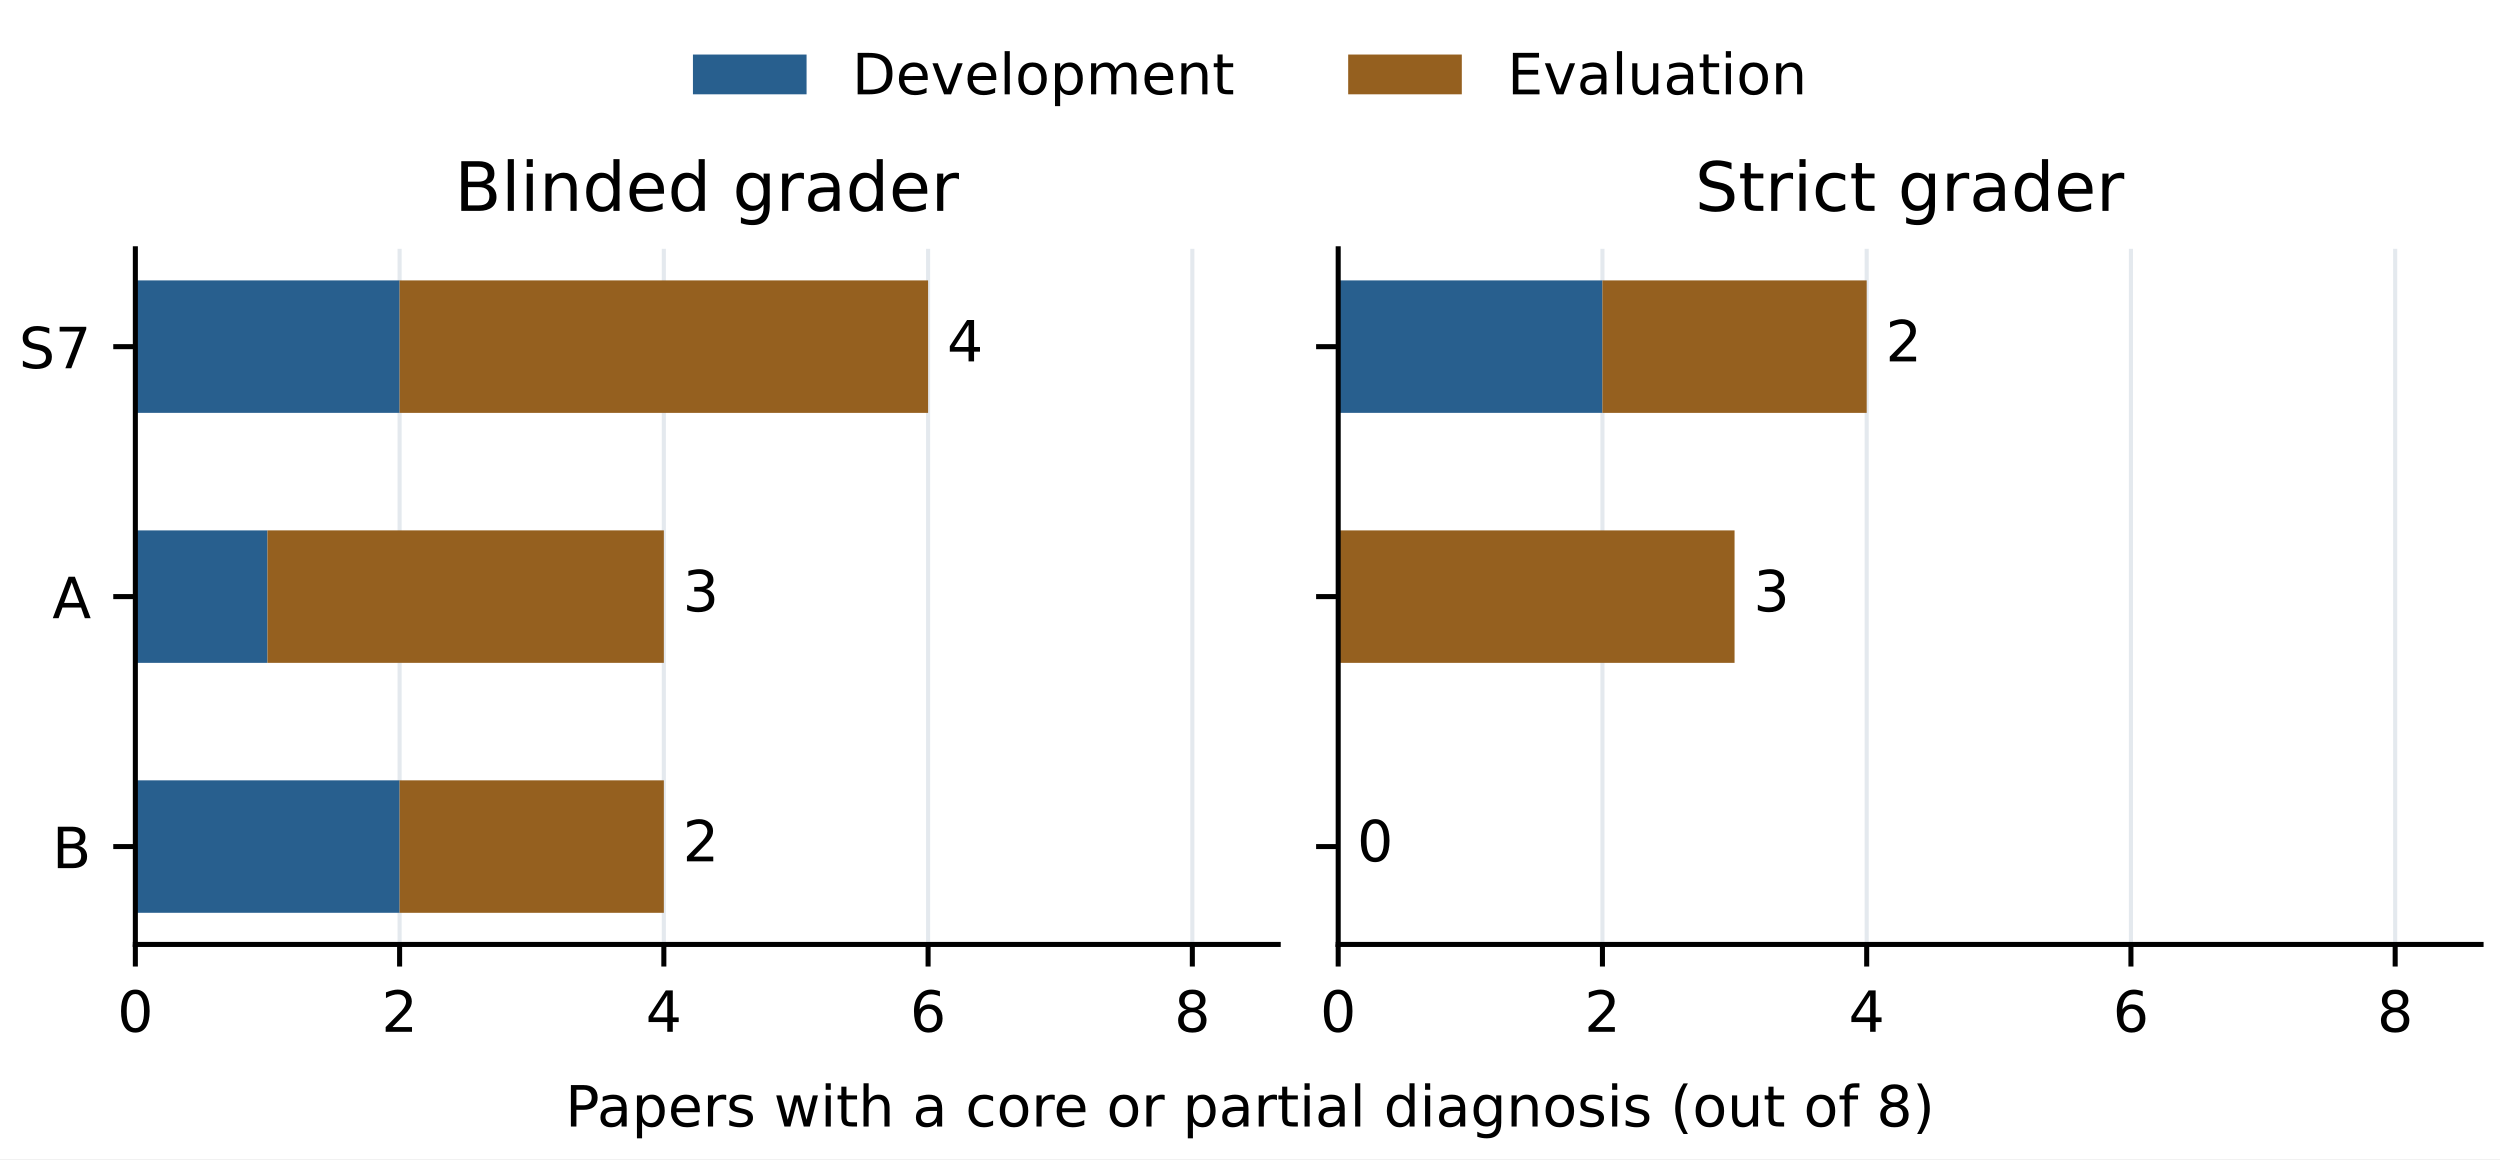
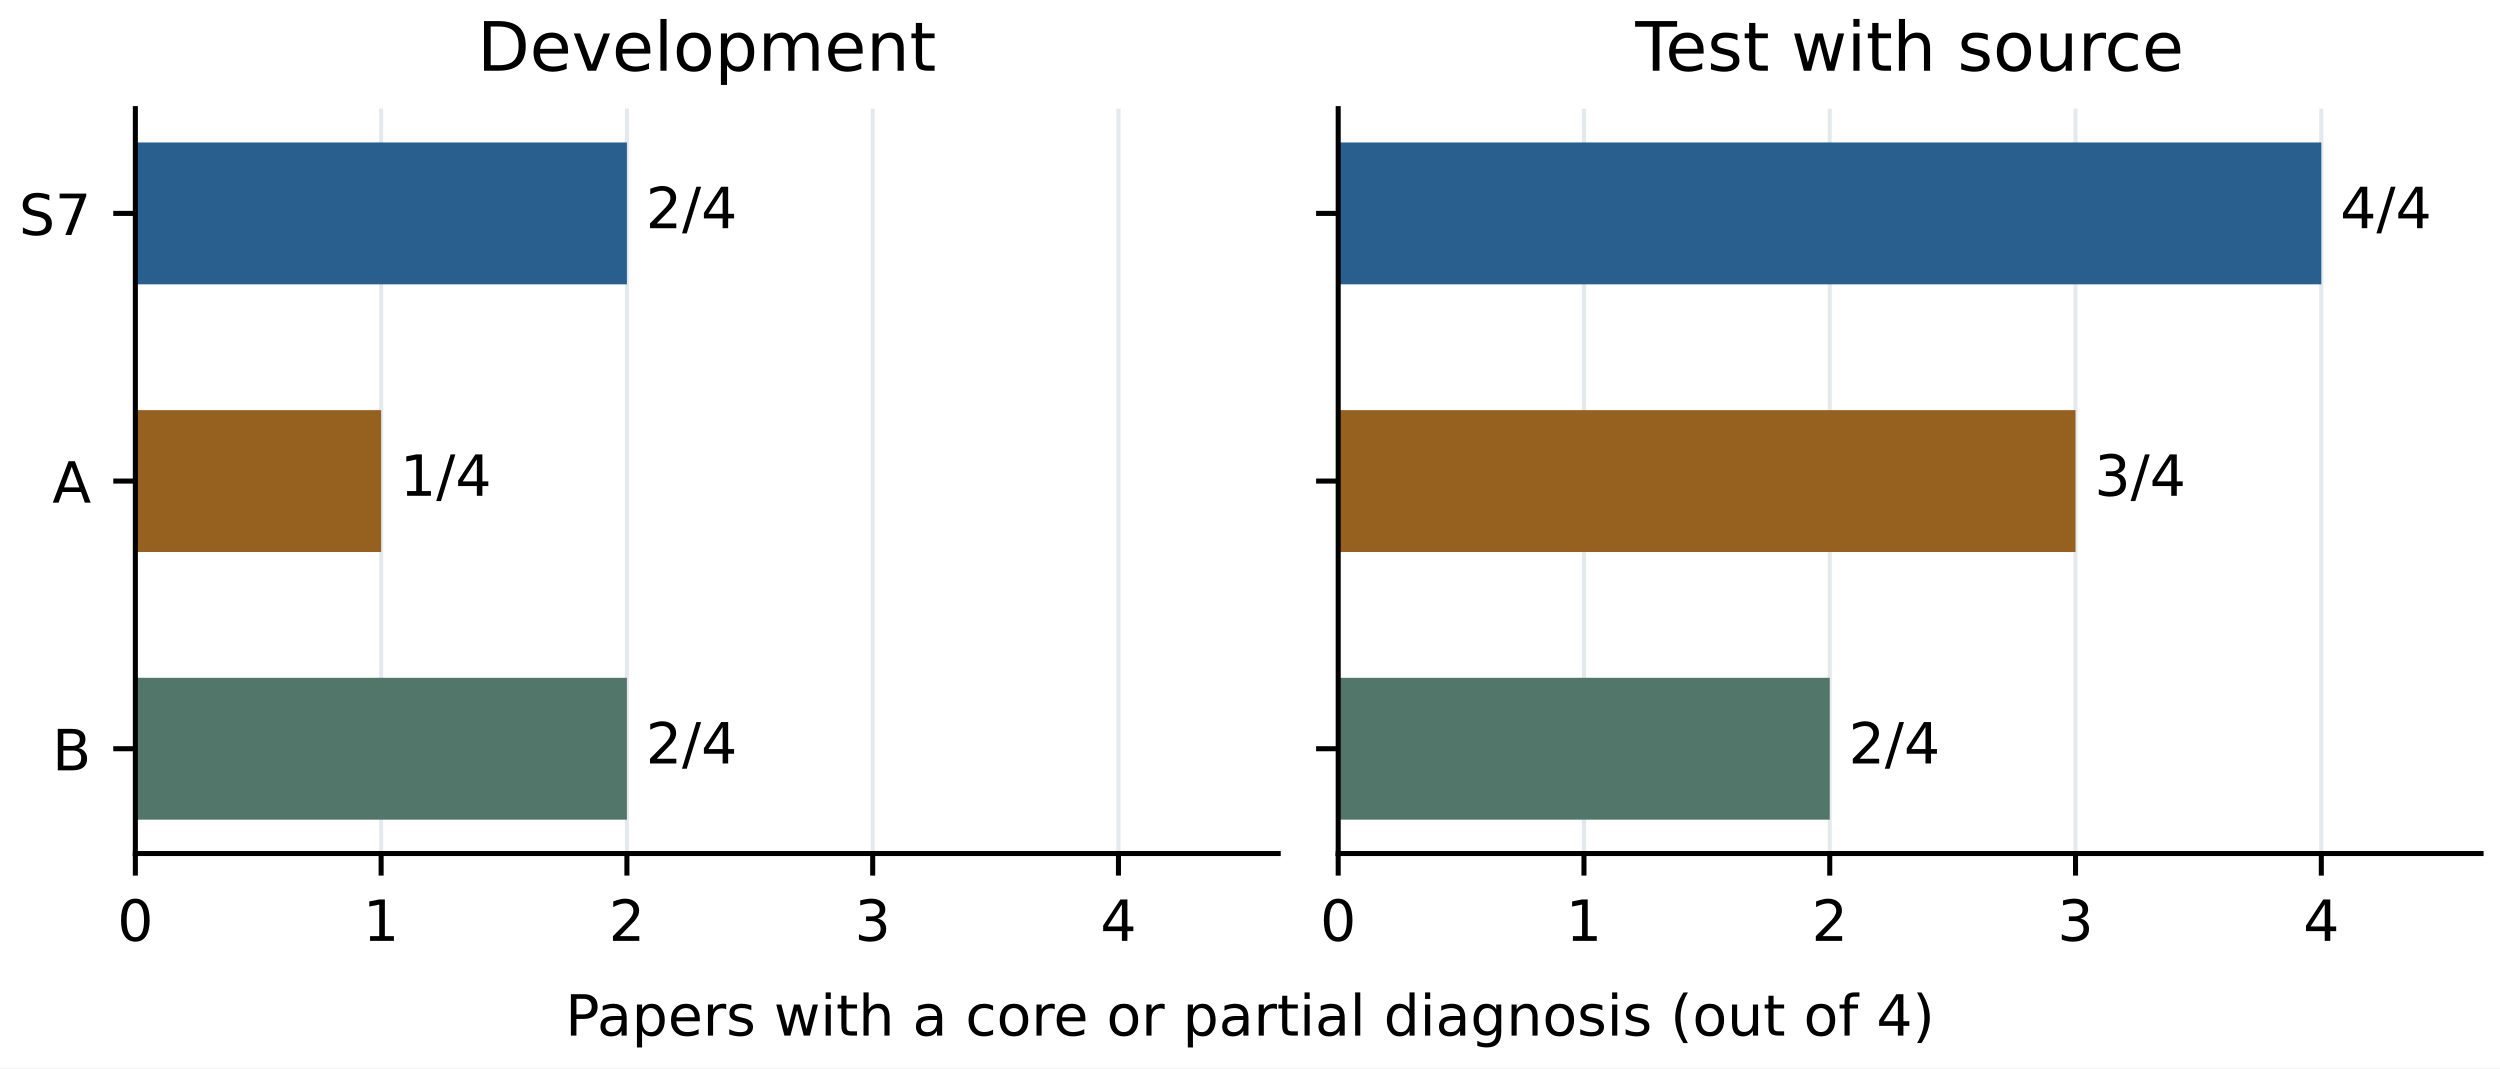
- <svg xmlns="http://www.w3.org/2000/svg" xmlns:xlink="http://www.w3.org/1999/xlink" width="396pt" height="183.6pt" viewBox="0 0 396 183.6" version="1.1">
+ <svg xmlns="http://www.w3.org/2000/svg" xmlns:xlink="http://www.w3.org/1999/xlink" width="396pt" height="169.2pt" viewBox="0 0 396 169.2" version="1.1">
  <defs>
    <style type="text/css">*{stroke-linejoin: round; stroke-linecap: butt}</style>
  </defs>
  <g id="figure_1">
    <g id="patch_1">
-       <path d="M 0 183.6 L 396 183.6 L 396 0 L 0 0 z " style="fill: #ffffff" />
+       <path d="M 0 169.2 L 396 169.2 L 396 0 L 0 0 z " style="fill: #ffffff" />
    </g>
    <g id="axes_1">
      <g id="patch_2">
-         <path d="M 21.44 149.599 L 202.47 149.599 L 202.47 39.408 L 21.44 39.408 z " style="fill: #ffffff" />
+         <path d="M 21.44 135.199 L 202.47 135.199 L 202.47 17.207 L 21.44 17.207 z " style="fill: #ffffff" />
      </g>
      <g id="matplotlib.axis_1">
        <g id="xtick_1">
          <g id="line2d_1">
-             <path d="M 21.44 149.599 L 21.44 39.408 " clip-path="url(#pde6e6557c4)" style="fill: none; stroke: #e4e9ee; stroke-width: 0.65; stroke-linecap: square" />
+             <path d="M 21.44 135.199 L 21.44 17.207 " clip-path="url(#p484ca20b73)" style="fill: none; stroke: #e4e9ee; stroke-width: 0.65; stroke-linecap: square" />
          </g>
          <g id="line2d_2">
            <defs>
              <path id="mcdb3ea5ae1" d="M 0 0 L 0 3.5 " style="stroke: #000000; stroke-width: 0.8" />
            </defs>
            <g>
-               <use xlink:href="#mcdb3ea5ae1" x="21.44" y="149.599" style="stroke: #000000; stroke-width: 0.8" />
+               <use xlink:href="#mcdb3ea5ae1" x="21.44" y="135.199" style="stroke: #000000; stroke-width: 0.8" />
            </g>
          </g>
          <g id="text_1">
-             <text style="font-size: 9px; font-family: 'DejaVu Sans', 'Bitstream Vera Sans', 'Computer Modern Sans Serif', 'Lucida Grande', 'Verdana', 'Geneva', 'Lucid', 'Arial', 'Helvetica', 'Avant Garde', sans-serif; text-anchor: middle" x="21.44" y="163.436" transform="rotate(-0 21.44008 163.4365)">0</text>
+             <text style="font-size: 9px; font-family: 'DejaVu Sans', 'Bitstream Vera Sans', 'Computer Modern Sans Serif', 'Lucida Grande', 'Verdana', 'Geneva', 'Lucid', 'Arial', 'Helvetica', 'Avant Garde', sans-serif; text-anchor: middle" x="21.44" y="149.036" transform="rotate(-0 21.44008 149.0365)">0</text>
          </g>
        </g>
        <g id="xtick_2">
          <g id="line2d_3">
-             <path d="M 63.297 149.599 L 63.297 39.408 " clip-path="url(#pde6e6557c4)" style="fill: none; stroke: #e4e9ee; stroke-width: 0.65; stroke-linecap: square" />
+             <path d="M 60.371 135.199 L 60.371 17.207 " clip-path="url(#p484ca20b73)" style="fill: none; stroke: #e4e9ee; stroke-width: 0.65; stroke-linecap: square" />
          </g>
          <g id="line2d_4">
            <g>
-               <use xlink:href="#mcdb3ea5ae1" x="63.297" y="149.599" style="stroke: #000000; stroke-width: 0.8" />
+               <use xlink:href="#mcdb3ea5ae1" x="60.371" y="135.199" style="stroke: #000000; stroke-width: 0.8" />
            </g>
          </g>
          <g id="text_2">
-             <text style="font-size: 9px; font-family: 'DejaVu Sans', 'Bitstream Vera Sans', 'Computer Modern Sans Serif', 'Lucida Grande', 'Verdana', 'Geneva', 'Lucid', 'Arial', 'Helvetica', 'Avant Garde', sans-serif; text-anchor: middle" x="63.297" y="163.436" transform="rotate(-0 63.29664 163.4365)">2</text>
+             <text style="font-size: 9px; font-family: 'DejaVu Sans', 'Bitstream Vera Sans', 'Computer Modern Sans Serif', 'Lucida Grande', 'Verdana', 'Geneva', 'Lucid', 'Arial', 'Helvetica', 'Avant Garde', sans-serif; text-anchor: middle" x="60.371" y="149.036" transform="rotate(-0 60.37118 149.0365)">1</text>
          </g>
        </g>
        <g id="xtick_3">
          <g id="line2d_5">
-             <path d="M 105.153 149.599 L 105.153 39.408 " clip-path="url(#pde6e6557c4)" style="fill: none; stroke: #e4e9ee; stroke-width: 0.65; stroke-linecap: square" />
+             <path d="M 99.302 135.199 L 99.302 17.207 " clip-path="url(#p484ca20b73)" style="fill: none; stroke: #e4e9ee; stroke-width: 0.65; stroke-linecap: square" />
          </g>
          <g id="line2d_6">
            <g>
-               <use xlink:href="#mcdb3ea5ae1" x="105.153" y="149.599" style="stroke: #000000; stroke-width: 0.8" />
+               <use xlink:href="#mcdb3ea5ae1" x="99.302" y="135.199" style="stroke: #000000; stroke-width: 0.8" />
            </g>
          </g>
          <g id="text_3">
-             <text style="font-size: 9px; font-family: 'DejaVu Sans', 'Bitstream Vera Sans', 'Computer Modern Sans Serif', 'Lucida Grande', 'Verdana', 'Geneva', 'Lucid', 'Arial', 'Helvetica', 'Avant Garde', sans-serif; text-anchor: middle" x="105.153" y="163.436" transform="rotate(-0 105.1532 163.4365)">4</text>
+             <text style="font-size: 9px; font-family: 'DejaVu Sans', 'Bitstream Vera Sans', 'Computer Modern Sans Serif', 'Lucida Grande', 'Verdana', 'Geneva', 'Lucid', 'Arial', 'Helvetica', 'Avant Garde', sans-serif; text-anchor: middle" x="99.302" y="149.036" transform="rotate(-0 99.30228 149.0365)">2</text>
          </g>
        </g>
        <g id="xtick_4">
          <g id="line2d_7">
-             <path d="M 147.01 149.599 L 147.01 39.408 " clip-path="url(#pde6e6557c4)" style="fill: none; stroke: #e4e9ee; stroke-width: 0.65; stroke-linecap: square" />
+             <path d="M 138.233 135.199 L 138.233 17.207 " clip-path="url(#p484ca20b73)" style="fill: none; stroke: #e4e9ee; stroke-width: 0.65; stroke-linecap: square" />
          </g>
          <g id="line2d_8">
            <g>
-               <use xlink:href="#mcdb3ea5ae1" x="147.01" y="149.599" style="stroke: #000000; stroke-width: 0.8" />
+               <use xlink:href="#mcdb3ea5ae1" x="138.233" y="135.199" style="stroke: #000000; stroke-width: 0.8" />
            </g>
          </g>
          <g id="text_4">
-             <text style="font-size: 9px; font-family: 'DejaVu Sans', 'Bitstream Vera Sans', 'Computer Modern Sans Serif', 'Lucida Grande', 'Verdana', 'Geneva', 'Lucid', 'Arial', 'Helvetica', 'Avant Garde', sans-serif; text-anchor: middle" x="147.01" y="163.436" transform="rotate(-0 147.0097 163.4365)">6</text>
+             <text style="font-size: 9px; font-family: 'DejaVu Sans', 'Bitstream Vera Sans', 'Computer Modern Sans Serif', 'Lucida Grande', 'Verdana', 'Geneva', 'Lucid', 'Arial', 'Helvetica', 'Avant Garde', sans-serif; text-anchor: middle" x="138.233" y="149.036" transform="rotate(-0 138.2334 149.0365)">3</text>
          </g>
        </g>
        <g id="xtick_5">
          <g id="line2d_9">
-             <path d="M 188.866 149.599 L 188.866 39.408 " clip-path="url(#pde6e6557c4)" style="fill: none; stroke: #e4e9ee; stroke-width: 0.65; stroke-linecap: square" />
+             <path d="M 177.164 135.199 L 177.164 17.207 " clip-path="url(#p484ca20b73)" style="fill: none; stroke: #e4e9ee; stroke-width: 0.65; stroke-linecap: square" />
          </g>
          <g id="line2d_10">
            <g>
-               <use xlink:href="#mcdb3ea5ae1" x="188.866" y="149.599" style="stroke: #000000; stroke-width: 0.8" />
+               <use xlink:href="#mcdb3ea5ae1" x="177.164" y="135.199" style="stroke: #000000; stroke-width: 0.8" />
            </g>
          </g>
          <g id="text_5">
-             <text style="font-size: 9px; font-family: 'DejaVu Sans', 'Bitstream Vera Sans', 'Computer Modern Sans Serif', 'Lucida Grande', 'Verdana', 'Geneva', 'Lucid', 'Arial', 'Helvetica', 'Avant Garde', sans-serif; text-anchor: middle" x="188.866" y="163.436" transform="rotate(-0 188.8663 163.4365)">8</text>
+             <text style="font-size: 9px; font-family: 'DejaVu Sans', 'Bitstream Vera Sans', 'Computer Modern Sans Serif', 'Lucida Grande', 'Verdana', 'Geneva', 'Lucid', 'Arial', 'Helvetica', 'Avant Garde', sans-serif; text-anchor: middle" x="177.164" y="149.036" transform="rotate(-0 177.1645 149.0365)">4</text>
          </g>
        </g>
      </g>
      <g id="matplotlib.axis_2">
        <g id="ytick_1">
          <g id="line2d_11">
            <defs>
              <path id="m1feb93de35" d="M 0 0 L -3.5 0 " style="stroke: #000000; stroke-width: 0.8" />
            </defs>
            <g>
-               <use xlink:href="#m1feb93de35" x="21.44" y="54.909" style="stroke: #000000; stroke-width: 0.8" />
+               <use xlink:href="#m1feb93de35" x="21.44" y="33.805" style="stroke: #000000; stroke-width: 0.8" />
            </g>
          </g>
          <g id="text_6">
-             <text style="font-size: 9px; font-family: 'DejaVu Sans', 'Bitstream Vera Sans', 'Computer Modern Sans Serif', 'Lucida Grande', 'Verdana', 'Geneva', 'Lucid', 'Arial', 'Helvetica', 'Avant Garde', sans-serif; text-anchor: end" x="14.44" y="58.328" transform="rotate(-0 14.44008 58.32784)">S7</text>
+             <text style="font-size: 9px; font-family: 'DejaVu Sans', 'Bitstream Vera Sans', 'Computer Modern Sans Serif', 'Lucida Grande', 'Verdana', 'Geneva', 'Lucid', 'Arial', 'Helvetica', 'Avant Garde', sans-serif; text-anchor: end" x="14.44" y="37.224" transform="rotate(-0 14.44008 37.22409)">S7</text>
          </g>
        </g>
        <g id="ytick_2">
          <g id="line2d_12">
            <g>
-               <use xlink:href="#m1feb93de35" x="21.44" y="94.503" style="stroke: #000000; stroke-width: 0.8" />
+               <use xlink:href="#m1feb93de35" x="21.44" y="76.203" style="stroke: #000000; stroke-width: 0.8" />
            </g>
          </g>
          <g id="text_7">
-             <text style="font-size: 9px; font-family: 'DejaVu Sans', 'Bitstream Vera Sans', 'Computer Modern Sans Serif', 'Lucida Grande', 'Verdana', 'Geneva', 'Lucid', 'Arial', 'Helvetica', 'Avant Garde', sans-serif; text-anchor: end" x="14.44" y="97.922" transform="rotate(-0 14.44008 97.9221)">A</text>
+             <text style="font-size: 9px; font-family: 'DejaVu Sans', 'Bitstream Vera Sans', 'Computer Modern Sans Serif', 'Lucida Grande', 'Verdana', 'Geneva', 'Lucid', 'Arial', 'Helvetica', 'Avant Garde', sans-serif; text-anchor: end" x="14.44" y="79.622" transform="rotate(-0 14.44008 79.62151)">A</text>
          </g>
        </g>
        <g id="ytick_3">
          <g id="line2d_13">
            <g>
-               <use xlink:href="#m1feb93de35" x="21.44" y="134.097" style="stroke: #000000; stroke-width: 0.8" />
+               <use xlink:href="#m1feb93de35" x="21.44" y="118.6" style="stroke: #000000; stroke-width: 0.8" />
            </g>
          </g>
          <g id="text_8">
-             <text style="font-size: 9px; font-family: 'DejaVu Sans', 'Bitstream Vera Sans', 'Computer Modern Sans Serif', 'Lucida Grande', 'Verdana', 'Geneva', 'Lucid', 'Arial', 'Helvetica', 'Avant Garde', sans-serif; text-anchor: end" x="14.44" y="137.516" transform="rotate(-0 14.44008 137.5164)">B</text>
+             <text style="font-size: 9px; font-family: 'DejaVu Sans', 'Bitstream Vera Sans', 'Computer Modern Sans Serif', 'Lucida Grande', 'Verdana', 'Geneva', 'Lucid', 'Arial', 'Helvetica', 'Avant Garde', sans-serif; text-anchor: end" x="14.44" y="122.019" transform="rotate(-0 14.44008 122.0189)">B</text>
          </g>
        </g>
      </g>
      <g id="patch_3">
-         <path d="M 21.44 44.416 L 63.297 44.416 L 63.297 65.401 L 21.44 65.401 z " clip-path="url(#pde6e6557c4)" style="fill: #285f8e" />
+         <path d="M 21.44 22.57 L 99.302 22.57 L 99.302 45.04 L 21.44 45.04 z " clip-path="url(#p484ca20b73)" style="fill: #285f8e" />
      </g>
      <g id="patch_4">
-         <path d="M 21.44 84.011 L 42.368 84.011 L 42.368 104.996 L 21.44 104.996 z " clip-path="url(#pde6e6557c4)" style="fill: #285f8e" />
+         <path d="M 21.44 64.967 L 60.371 64.967 L 60.371 87.438 L 21.44 87.438 z " clip-path="url(#p484ca20b73)" style="fill: #96611f" />
      </g>
      <g id="patch_5">
-         <path d="M 21.44 123.605 L 63.297 123.605 L 63.297 144.59 L 21.44 144.59 z " clip-path="url(#pde6e6557c4)" style="fill: #285f8e" />
+         <path d="M 21.44 107.365 L 99.302 107.365 L 99.302 129.835 L 21.44 129.835 z " clip-path="url(#p484ca20b73)" style="fill: #52766a" />
      </g>
      <g id="patch_6">
-         <path d="M 63.297 44.416 L 147.01 44.416 L 147.01 65.401 L 63.297 65.401 z " clip-path="url(#pde6e6557c4)" style="fill: #95601f" />
+         <path d="M 21.44 135.199 L 21.44 17.207 " style="fill: none; stroke: #000000; stroke-width: 0.8; stroke-linejoin: miter; stroke-linecap: square" />
      </g>
      <g id="patch_7">
-         <path d="M 42.368 84.011 L 105.153 84.011 L 105.153 104.996 L 42.368 104.996 z " clip-path="url(#pde6e6557c4)" style="fill: #95601f" />
-       </g>
+         <path d="M 21.44 135.199 L 202.47 135.199 " style="fill: none; stroke: #000000; stroke-width: 0.8; stroke-linejoin: miter; stroke-linecap: square" />
+       </g>
+       <g id="text_9">
+         <text style="font-size: 9px; font-family: 'DejaVu Sans', 'Bitstream Vera Sans', 'Computer Modern Sans Serif', 'Lucida Grande', 'Verdana', 'Geneva', 'Lucid', 'Arial', 'Helvetica', 'Avant Garde', sans-serif; text-anchor: start" x="102.302" y="36.143" transform="rotate(-0 102.3023 36.14303)">2/4</text>
+       </g>
+       <g id="text_10">
+         <text style="font-size: 9px; font-family: 'DejaVu Sans', 'Bitstream Vera Sans', 'Computer Modern Sans Serif', 'Lucida Grande', 'Verdana', 'Geneva', 'Lucid', 'Arial', 'Helvetica', 'Avant Garde', sans-serif; text-anchor: start" x="63.371" y="78.54" transform="rotate(-0 63.37118 78.54045)">1/4</text>
+       </g>
+       <g id="text_11">
+         <text style="font-size: 9px; font-family: 'DejaVu Sans', 'Bitstream Vera Sans', 'Computer Modern Sans Serif', 'Lucida Grande', 'Verdana', 'Geneva', 'Lucid', 'Arial', 'Helvetica', 'Avant Garde', sans-serif; text-anchor: start" x="102.302" y="120.938" transform="rotate(-0 102.3023 120.9379)">2/4</text>
+       </g>
+       <g id="text_12">
+         <text style="font-size: 10.8px; font-family: 'DejaVu Sans', 'Bitstream Vera Sans', 'Computer Modern Sans Serif', 'Lucida Grande', 'Verdana', 'Geneva', 'Lucid', 'Arial', 'Helvetica', 'Avant Garde', sans-serif; text-anchor: middle" x="111.955" y="11.207" transform="rotate(-0 111.9549 11.20655)">Development</text>
+       </g>
+     </g>
+     <g id="axes_2">
      <g id="patch_8">
-         <path d="M 63.297 123.605 L 105.153 123.605 L 105.153 144.59 L 63.297 144.59 z " clip-path="url(#pde6e6557c4)" style="fill: #95601f" />
-       </g>
-       <g id="patch_9">
-         <path d="M 21.44 149.599 L 21.44 39.408 " style="fill: none; stroke: #000000; stroke-width: 0.8; stroke-linejoin: miter; stroke-linecap: square" />
-       </g>
-       <g id="patch_10">
-         <path d="M 21.44 149.599 L 202.47 149.599 " style="fill: none; stroke: #000000; stroke-width: 0.8; stroke-linejoin: miter; stroke-linecap: square" />
-       </g>
-       <g id="text_9">
-         <text style="font-size: 9px; font-family: 'DejaVu Sans', 'Bitstream Vera Sans', 'Computer Modern Sans Serif', 'Lucida Grande', 'Verdana', 'Geneva', 'Lucid', 'Arial', 'Helvetica', 'Avant Garde', sans-serif; text-anchor: start" x="150.01" y="57.247" transform="rotate(-0 150.0097 57.24678)">4</text>
-       </g>
-       <g id="text_10">
-         <text style="font-size: 9px; font-family: 'DejaVu Sans', 'Bitstream Vera Sans', 'Computer Modern Sans Serif', 'Lucida Grande', 'Verdana', 'Geneva', 'Lucid', 'Arial', 'Helvetica', 'Avant Garde', sans-serif; text-anchor: start" x="108.153" y="96.841" transform="rotate(-0 108.1532 96.84105)">3</text>
-       </g>
-       <g id="text_11">
-         <text style="font-size: 9px; font-family: 'DejaVu Sans', 'Bitstream Vera Sans', 'Computer Modern Sans Serif', 'Lucida Grande', 'Verdana', 'Geneva', 'Lucid', 'Arial', 'Helvetica', 'Avant Garde', sans-serif; text-anchor: start" x="108.153" y="136.435" transform="rotate(-0 108.1532 136.4353)">2</text>
-       </g>
-       <g id="text_12">
-         <text style="font-size: 10.8px; font-family: 'DejaVu Sans', 'Bitstream Vera Sans', 'Computer Modern Sans Serif', 'Lucida Grande', 'Verdana', 'Geneva', 'Lucid', 'Arial', 'Helvetica', 'Avant Garde', sans-serif; text-anchor: middle" x="111.955" y="33.408" transform="rotate(-0 111.9549 33.40774)">Blinded grader</text>
-       </g>
-     </g>
-     <g id="axes_2">
-       <g id="patch_11">
-         <path d="M 211.97 149.599 L 393 149.599 L 393 39.408 L 211.97 39.408 z " style="fill: #ffffff" />
+         <path d="M 211.97 135.199 L 393 135.199 L 393 17.207 L 211.97 17.207 z " style="fill: #ffffff" />
      </g>
      <g id="matplotlib.axis_3">
        <g id="xtick_6">
          <g id="line2d_14">
-             <path d="M 211.97 149.599 L 211.97 39.408 " clip-path="url(#pd1b9ab5e54)" style="fill: none; stroke: #e4e9ee; stroke-width: 0.65; stroke-linecap: square" />
+             <path d="M 211.97 135.199 L 211.97 17.207 " clip-path="url(#p3c4e48e23f)" style="fill: none; stroke: #e4e9ee; stroke-width: 0.65; stroke-linecap: square" />
          </g>
          <g id="line2d_15">
            <g>
-               <use xlink:href="#mcdb3ea5ae1" x="211.97" y="149.599" style="stroke: #000000; stroke-width: 0.8" />
+               <use xlink:href="#mcdb3ea5ae1" x="211.97" y="135.199" style="stroke: #000000; stroke-width: 0.8" />
            </g>
          </g>
          <g id="text_13">
-             <text style="font-size: 9px; font-family: 'DejaVu Sans', 'Bitstream Vera Sans', 'Computer Modern Sans Serif', 'Lucida Grande', 'Verdana', 'Geneva', 'Lucid', 'Arial', 'Helvetica', 'Avant Garde', sans-serif; text-anchor: middle" x="211.97" y="163.436" transform="rotate(-0 211.9702 163.4365)">0</text>
+             <text style="font-size: 9px; font-family: 'DejaVu Sans', 'Bitstream Vera Sans', 'Computer Modern Sans Serif', 'Lucida Grande', 'Verdana', 'Geneva', 'Lucid', 'Arial', 'Helvetica', 'Avant Garde', sans-serif; text-anchor: middle" x="211.97" y="149.036" transform="rotate(-0 211.9702 149.0365)">0</text>
          </g>
        </g>
        <g id="xtick_7">
          <g id="line2d_16">
-             <path d="M 253.827 149.599 L 253.827 39.408 " clip-path="url(#pd1b9ab5e54)" style="fill: none; stroke: #e4e9ee; stroke-width: 0.65; stroke-linecap: square" />
+             <path d="M 250.901 135.199 L 250.901 17.207 " clip-path="url(#p3c4e48e23f)" style="fill: none; stroke: #e4e9ee; stroke-width: 0.65; stroke-linecap: square" />
          </g>
          <g id="line2d_17">
            <g>
-               <use xlink:href="#mcdb3ea5ae1" x="253.827" y="149.599" style="stroke: #000000; stroke-width: 0.8" />
+               <use xlink:href="#mcdb3ea5ae1" x="250.901" y="135.199" style="stroke: #000000; stroke-width: 0.8" />
            </g>
          </g>
          <g id="text_14">
-             <text style="font-size: 9px; font-family: 'DejaVu Sans', 'Bitstream Vera Sans', 'Computer Modern Sans Serif', 'Lucida Grande', 'Verdana', 'Geneva', 'Lucid', 'Arial', 'Helvetica', 'Avant Garde', sans-serif; text-anchor: middle" x="253.827" y="163.436" transform="rotate(-0 253.8267 163.4365)">2</text>
+             <text style="font-size: 9px; font-family: 'DejaVu Sans', 'Bitstream Vera Sans', 'Computer Modern Sans Serif', 'Lucida Grande', 'Verdana', 'Geneva', 'Lucid', 'Arial', 'Helvetica', 'Avant Garde', sans-serif; text-anchor: middle" x="250.901" y="149.036" transform="rotate(-0 250.9013 149.0365)">1</text>
          </g>
        </g>
        <g id="xtick_8">
          <g id="line2d_18">
-             <path d="M 295.683 149.599 L 295.683 39.408 " clip-path="url(#pd1b9ab5e54)" style="fill: none; stroke: #e4e9ee; stroke-width: 0.65; stroke-linecap: square" />
+             <path d="M 289.832 135.199 L 289.832 17.207 " clip-path="url(#p3c4e48e23f)" style="fill: none; stroke: #e4e9ee; stroke-width: 0.65; stroke-linecap: square" />
          </g>
          <g id="line2d_19">
            <g>
-               <use xlink:href="#mcdb3ea5ae1" x="295.683" y="149.599" style="stroke: #000000; stroke-width: 0.8" />
+               <use xlink:href="#mcdb3ea5ae1" x="289.832" y="135.199" style="stroke: #000000; stroke-width: 0.8" />
            </g>
          </g>
          <g id="text_15">
-             <text style="font-size: 9px; font-family: 'DejaVu Sans', 'Bitstream Vera Sans', 'Computer Modern Sans Serif', 'Lucida Grande', 'Verdana', 'Geneva', 'Lucid', 'Arial', 'Helvetica', 'Avant Garde', sans-serif; text-anchor: middle" x="295.683" y="163.436" transform="rotate(-0 295.6833 163.4365)">4</text>
+             <text style="font-size: 9px; font-family: 'DejaVu Sans', 'Bitstream Vera Sans', 'Computer Modern Sans Serif', 'Lucida Grande', 'Verdana', 'Geneva', 'Lucid', 'Arial', 'Helvetica', 'Avant Garde', sans-serif; text-anchor: middle" x="289.832" y="149.036" transform="rotate(-0 289.8324 149.0365)">2</text>
          </g>
        </g>
        <g id="xtick_9">
          <g id="line2d_20">
-             <path d="M 337.54 149.599 L 337.54 39.408 " clip-path="url(#pd1b9ab5e54)" style="fill: none; stroke: #e4e9ee; stroke-width: 0.65; stroke-linecap: square" />
+             <path d="M 328.763 135.199 L 328.763 17.207 " clip-path="url(#p3c4e48e23f)" style="fill: none; stroke: #e4e9ee; stroke-width: 0.65; stroke-linecap: square" />
          </g>
          <g id="line2d_21">
            <g>
-               <use xlink:href="#mcdb3ea5ae1" x="337.54" y="149.599" style="stroke: #000000; stroke-width: 0.8" />
+               <use xlink:href="#mcdb3ea5ae1" x="328.763" y="135.199" style="stroke: #000000; stroke-width: 0.8" />
            </g>
          </g>
          <g id="text_16">
-             <text style="font-size: 9px; font-family: 'DejaVu Sans', 'Bitstream Vera Sans', 'Computer Modern Sans Serif', 'Lucida Grande', 'Verdana', 'Geneva', 'Lucid', 'Arial', 'Helvetica', 'Avant Garde', sans-serif; text-anchor: middle" x="337.54" y="163.436" transform="rotate(-0 337.5398 163.4365)">6</text>
+             <text style="font-size: 9px; font-family: 'DejaVu Sans', 'Bitstream Vera Sans', 'Computer Modern Sans Serif', 'Lucida Grande', 'Verdana', 'Geneva', 'Lucid', 'Arial', 'Helvetica', 'Avant Garde', sans-serif; text-anchor: middle" x="328.763" y="149.036" transform="rotate(-0 328.7635 149.0365)">3</text>
          </g>
        </g>
        <g id="xtick_10">
          <g id="line2d_22">
-             <path d="M 379.396 149.599 L 379.396 39.408 " clip-path="url(#pd1b9ab5e54)" style="fill: none; stroke: #e4e9ee; stroke-width: 0.65; stroke-linecap: square" />
+             <path d="M 367.695 135.199 L 367.695 17.207 " clip-path="url(#p3c4e48e23f)" style="fill: none; stroke: #e4e9ee; stroke-width: 0.65; stroke-linecap: square" />
          </g>
          <g id="line2d_23">
            <g>
-               <use xlink:href="#mcdb3ea5ae1" x="379.396" y="149.599" style="stroke: #000000; stroke-width: 0.8" />
+               <use xlink:href="#mcdb3ea5ae1" x="367.695" y="135.199" style="stroke: #000000; stroke-width: 0.8" />
            </g>
          </g>
          <g id="text_17">
-             <text style="font-size: 9px; font-family: 'DejaVu Sans', 'Bitstream Vera Sans', 'Computer Modern Sans Serif', 'Lucida Grande', 'Verdana', 'Geneva', 'Lucid', 'Arial', 'Helvetica', 'Avant Garde', sans-serif; text-anchor: middle" x="379.396" y="163.436" transform="rotate(-0 379.3964 163.4365)">8</text>
+             <text style="font-size: 9px; font-family: 'DejaVu Sans', 'Bitstream Vera Sans', 'Computer Modern Sans Serif', 'Lucida Grande', 'Verdana', 'Geneva', 'Lucid', 'Arial', 'Helvetica', 'Avant Garde', sans-serif; text-anchor: middle" x="367.695" y="149.036" transform="rotate(-0 367.6945 149.0365)">4</text>
          </g>
        </g>
      </g>
      <g id="matplotlib.axis_4">
        <g id="ytick_4">
          <g id="line2d_24">
            <g>
-               <use xlink:href="#m1feb93de35" x="211.97" y="54.909" style="stroke: #000000; stroke-width: 0.8" />
+               <use xlink:href="#m1feb93de35" x="211.97" y="33.805" style="stroke: #000000; stroke-width: 0.8" />
            </g>
          </g>
        </g>
        <g id="ytick_5">
          <g id="line2d_25">
            <g>
-               <use xlink:href="#m1feb93de35" x="211.97" y="94.503" style="stroke: #000000; stroke-width: 0.8" />
+               <use xlink:href="#m1feb93de35" x="211.97" y="76.203" style="stroke: #000000; stroke-width: 0.8" />
            </g>
          </g>
        </g>
        <g id="ytick_6">
          <g id="line2d_26">
            <g>
-               <use xlink:href="#m1feb93de35" x="211.97" y="134.097" style="stroke: #000000; stroke-width: 0.8" />
-             </g>
-           </g>
-         </g>
+               <use xlink:href="#m1feb93de35" x="211.97" y="118.6" style="stroke: #000000; stroke-width: 0.8" />
+             </g>
+           </g>
+         </g>
+       </g>
+       <g id="patch_9">
+         <path d="M 211.97 22.57 L 367.695 22.57 L 367.695 45.04 L 211.97 45.04 z " clip-path="url(#p3c4e48e23f)" style="fill: #285f8e" />
+       </g>
+       <g id="patch_10">
+         <path d="M 211.97 64.967 L 328.763 64.967 L 328.763 87.438 L 211.97 87.438 z " clip-path="url(#p3c4e48e23f)" style="fill: #96611f" />
+       </g>
+       <g id="patch_11">
+         <path d="M 211.97 107.365 L 289.832 107.365 L 289.832 129.835 L 211.97 129.835 z " clip-path="url(#p3c4e48e23f)" style="fill: #52766a" />
      </g>
      <g id="patch_12">
-         <path d="M 211.97 44.416 L 253.827 44.416 L 253.827 65.401 L 211.97 65.401 z " clip-path="url(#pd1b9ab5e54)" style="fill: #285f8e" />
+         <path d="M 211.97 135.199 L 211.97 17.207 " style="fill: none; stroke: #000000; stroke-width: 0.8; stroke-linejoin: miter; stroke-linecap: square" />
      </g>
      <g id="patch_13">
-         <path d="M 211.97 84.011 L 211.97 84.011 L 211.97 104.996 L 211.97 104.996 z " clip-path="url(#pd1b9ab5e54)" style="fill: #285f8e" />
-       </g>
-       <g id="patch_14">
-         <path d="M 211.97 123.605 L 211.97 123.605 L 211.97 144.59 L 211.97 144.59 z " clip-path="url(#pd1b9ab5e54)" style="fill: #285f8e" />
-       </g>
-       <g id="patch_15">
-         <path d="M 253.827 44.416 L 295.683 44.416 L 295.683 65.401 L 253.827 65.401 z " clip-path="url(#pd1b9ab5e54)" style="fill: #95601f" />
-       </g>
-       <g id="patch_16">
-         <path d="M 211.97 84.011 L 274.755 84.011 L 274.755 104.996 L 211.97 104.996 z " clip-path="url(#pd1b9ab5e54)" style="fill: #95601f" />
-       </g>
-       <g id="patch_17">
-         <path d="M 211.97 123.605 L 211.97 123.605 L 211.97 144.59 L 211.97 144.59 z " clip-path="url(#pd1b9ab5e54)" style="fill: #95601f" />
-       </g>
-       <g id="patch_18">
-         <path d="M 211.97 149.599 L 211.97 39.408 " style="fill: none; stroke: #000000; stroke-width: 0.8; stroke-linejoin: miter; stroke-linecap: square" />
-       </g>
-       <g id="patch_19">
-         <path d="M 211.97 149.599 L 393 149.599 " style="fill: none; stroke: #000000; stroke-width: 0.8; stroke-linejoin: miter; stroke-linecap: square" />
+         <path d="M 211.97 135.199 L 393 135.199 " style="fill: none; stroke: #000000; stroke-width: 0.8; stroke-linejoin: miter; stroke-linecap: square" />
      </g>
      <g id="text_18">
-         <text style="font-size: 9px; font-family: 'DejaVu Sans', 'Bitstream Vera Sans', 'Computer Modern Sans Serif', 'Lucida Grande', 'Verdana', 'Geneva', 'Lucid', 'Arial', 'Helvetica', 'Avant Garde', sans-serif; text-anchor: start" x="298.683" y="57.247" transform="rotate(-0 298.6833 57.24678)">2</text>
+         <text style="font-size: 9px; font-family: 'DejaVu Sans', 'Bitstream Vera Sans', 'Computer Modern Sans Serif', 'Lucida Grande', 'Verdana', 'Geneva', 'Lucid', 'Arial', 'Helvetica', 'Avant Garde', sans-serif; text-anchor: start" x="370.695" y="36.143" transform="rotate(-0 370.6945 36.14303)">4/4</text>
      </g>
      <g id="text_19">
-         <text style="font-size: 9px; font-family: 'DejaVu Sans', 'Bitstream Vera Sans', 'Computer Modern Sans Serif', 'Lucida Grande', 'Verdana', 'Geneva', 'Lucid', 'Arial', 'Helvetica', 'Avant Garde', sans-serif; text-anchor: start" x="277.755" y="96.841" transform="rotate(-0 277.755 96.84105)">3</text>
+         <text style="font-size: 9px; font-family: 'DejaVu Sans', 'Bitstream Vera Sans', 'Computer Modern Sans Serif', 'Lucida Grande', 'Verdana', 'Geneva', 'Lucid', 'Arial', 'Helvetica', 'Avant Garde', sans-serif; text-anchor: start" x="331.763" y="78.54" transform="rotate(-0 331.7635 78.54045)">3/4</text>
      </g>
      <g id="text_20">
-         <text style="font-size: 9px; font-family: 'DejaVu Sans', 'Bitstream Vera Sans', 'Computer Modern Sans Serif', 'Lucida Grande', 'Verdana', 'Geneva', 'Lucid', 'Arial', 'Helvetica', 'Avant Garde', sans-serif; text-anchor: start" x="214.97" y="136.435" transform="rotate(-0 214.9702 136.4353)">0</text>
+         <text style="font-size: 9px; font-family: 'DejaVu Sans', 'Bitstream Vera Sans', 'Computer Modern Sans Serif', 'Lucida Grande', 'Verdana', 'Geneva', 'Lucid', 'Arial', 'Helvetica', 'Avant Garde', sans-serif; text-anchor: start" x="292.832" y="120.938" transform="rotate(-0 292.8324 120.9379)">2/4</text>
      </g>
      <g id="text_21">
-         <text style="font-size: 10.8px; font-family: 'DejaVu Sans', 'Bitstream Vera Sans', 'Computer Modern Sans Serif', 'Lucida Grande', 'Verdana', 'Geneva', 'Lucid', 'Arial', 'Helvetica', 'Avant Garde', sans-serif; text-anchor: middle" x="302.485" y="33.408" transform="rotate(-0 302.485 33.40774)">Strict grader</text>
+         <text style="font-size: 10.8px; font-family: 'DejaVu Sans', 'Bitstream Vera Sans', 'Computer Modern Sans Serif', 'Lucida Grande', 'Verdana', 'Geneva', 'Lucid', 'Arial', 'Helvetica', 'Avant Garde', sans-serif; text-anchor: middle" x="302.485" y="11.207" transform="rotate(-0 302.485 11.20655)">Test with source</text>
      </g>
    </g>
    <g id="text_22">
-       <text style="font-size: 9px; font-family: 'DejaVu Sans', 'Bitstream Vera Sans', 'Computer Modern Sans Serif', 'Lucida Grande', 'Verdana', 'Geneva', 'Lucid', 'Arial', 'Helvetica', 'Avant Garde', sans-serif; text-anchor: middle" x="198" y="178.438" transform="rotate(-0 198 178.4377)">Papers with a core or partial diagnosis (out of 8)</text>
-     </g>
-     <g id="legend_1">
-       <g id="patch_20">
-         <path d="M 109.761 14.939 L 127.761 14.939 L 127.761 8.639 L 109.761 8.639 z " style="fill: #285f8e" />
-       </g>
-       <g id="text_23">
-         <text style="font-size: 9px; font-family: 'DejaVu Sans', 'Bitstream Vera Sans', 'Computer Modern Sans Serif', 'Lucida Grande', 'Verdana', 'Geneva', 'Lucid', 'Arial', 'Helvetica', 'Avant Garde', sans-serif; text-anchor: start" x="134.961" y="14.939" transform="rotate(-0 134.9613 14.93859)">Development</text>
-       </g>
-       <g id="patch_21">
-         <path d="M 213.551 14.939 L 231.551 14.939 L 231.551 8.639 L 213.551 8.639 z " style="fill: #95601f" />
-       </g>
-       <g id="text_24">
-         <text style="font-size: 9px; font-family: 'DejaVu Sans', 'Bitstream Vera Sans', 'Computer Modern Sans Serif', 'Lucida Grande', 'Verdana', 'Geneva', 'Lucid', 'Arial', 'Helvetica', 'Avant Garde', sans-serif; text-anchor: start" x="238.751" y="14.939" transform="rotate(-0 238.751 14.93859)">Evaluation</text>
-       </g>
+       <text style="font-size: 9px; font-family: 'DejaVu Sans', 'Bitstream Vera Sans', 'Computer Modern Sans Serif', 'Lucida Grande', 'Verdana', 'Geneva', 'Lucid', 'Arial', 'Helvetica', 'Avant Garde', sans-serif; text-anchor: middle" x="198" y="164.038" transform="rotate(-0 198 164.0377)">Papers with a core or partial diagnosis (out of 4)</text>
    </g>
  </g>
  <defs>
-     <clipPath id="pde6e6557c4">
-       <rect x="21.44" y="39.408" width="181.03" height="110.191" />
+     <clipPath id="p484ca20b73">
+       <rect x="21.44" y="17.207" width="181.03" height="117.992" />
    </clipPath>
-     <clipPath id="pd1b9ab5e54">
-       <rect x="211.97" y="39.408" width="181.03" height="110.191" />
+     <clipPath id="p3c4e48e23f">
+       <rect x="211.97" y="17.207" width="181.03" height="117.992" />
    </clipPath>
  </defs>
</svg>
